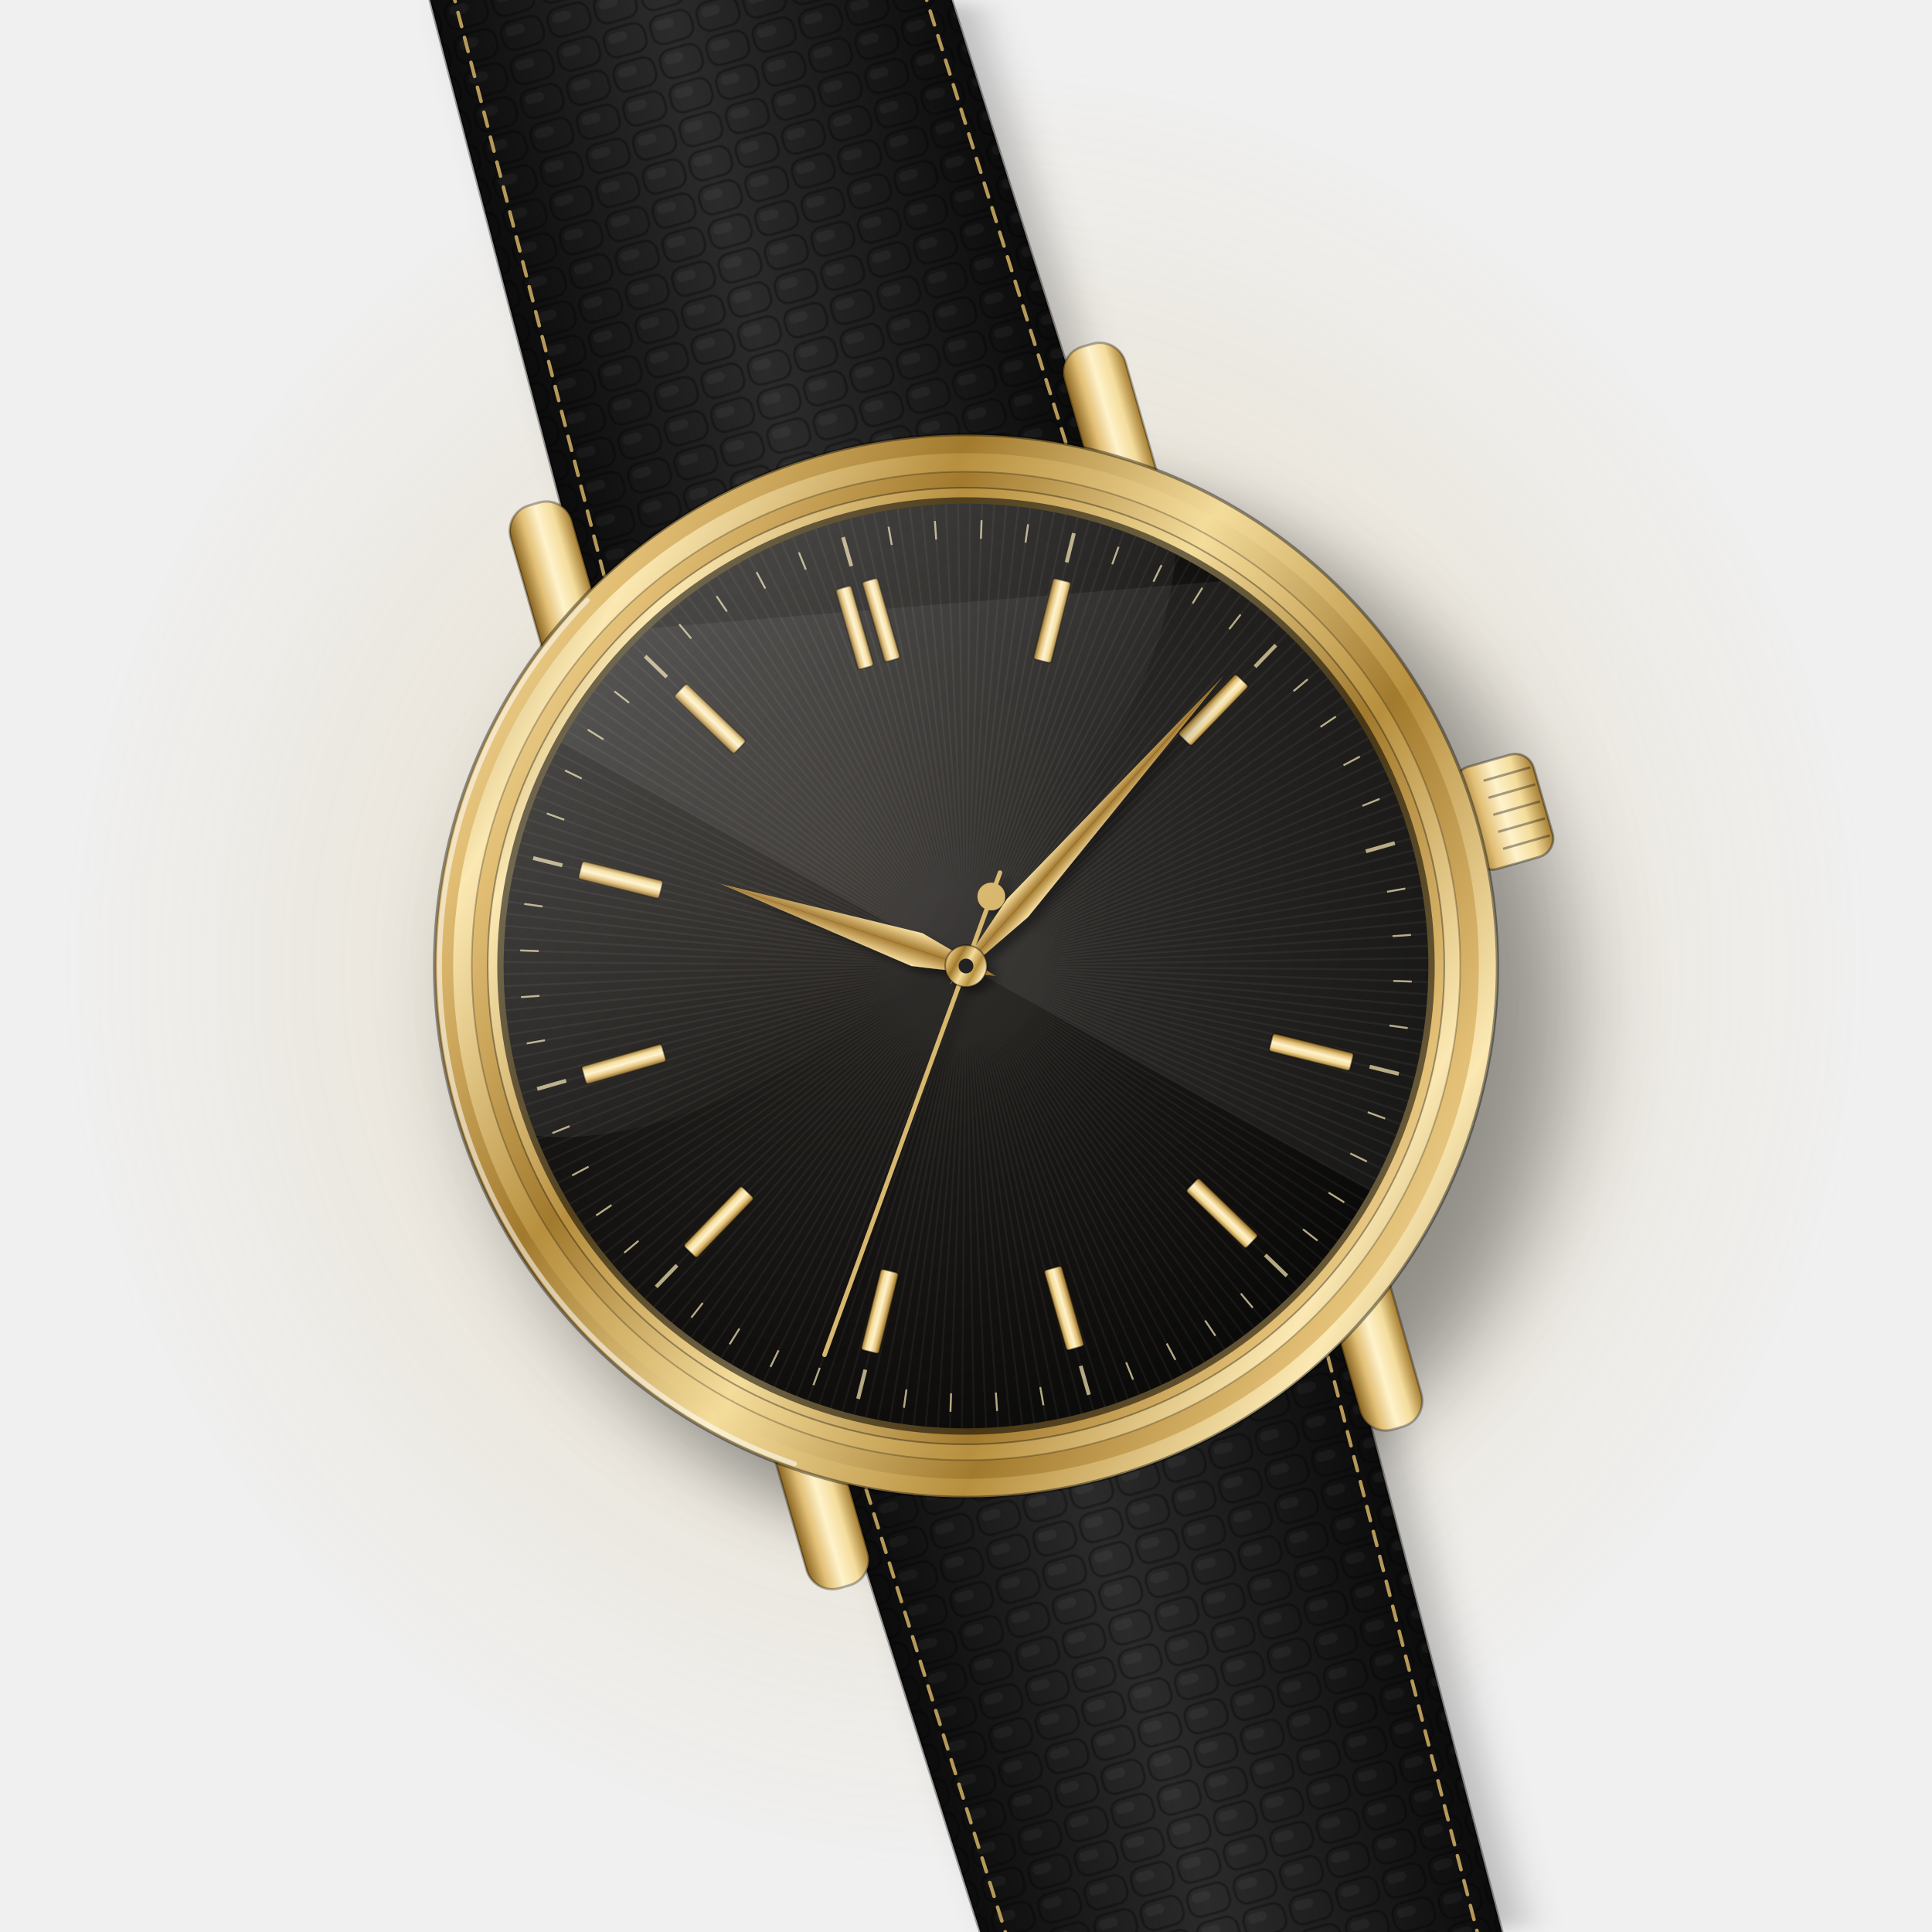
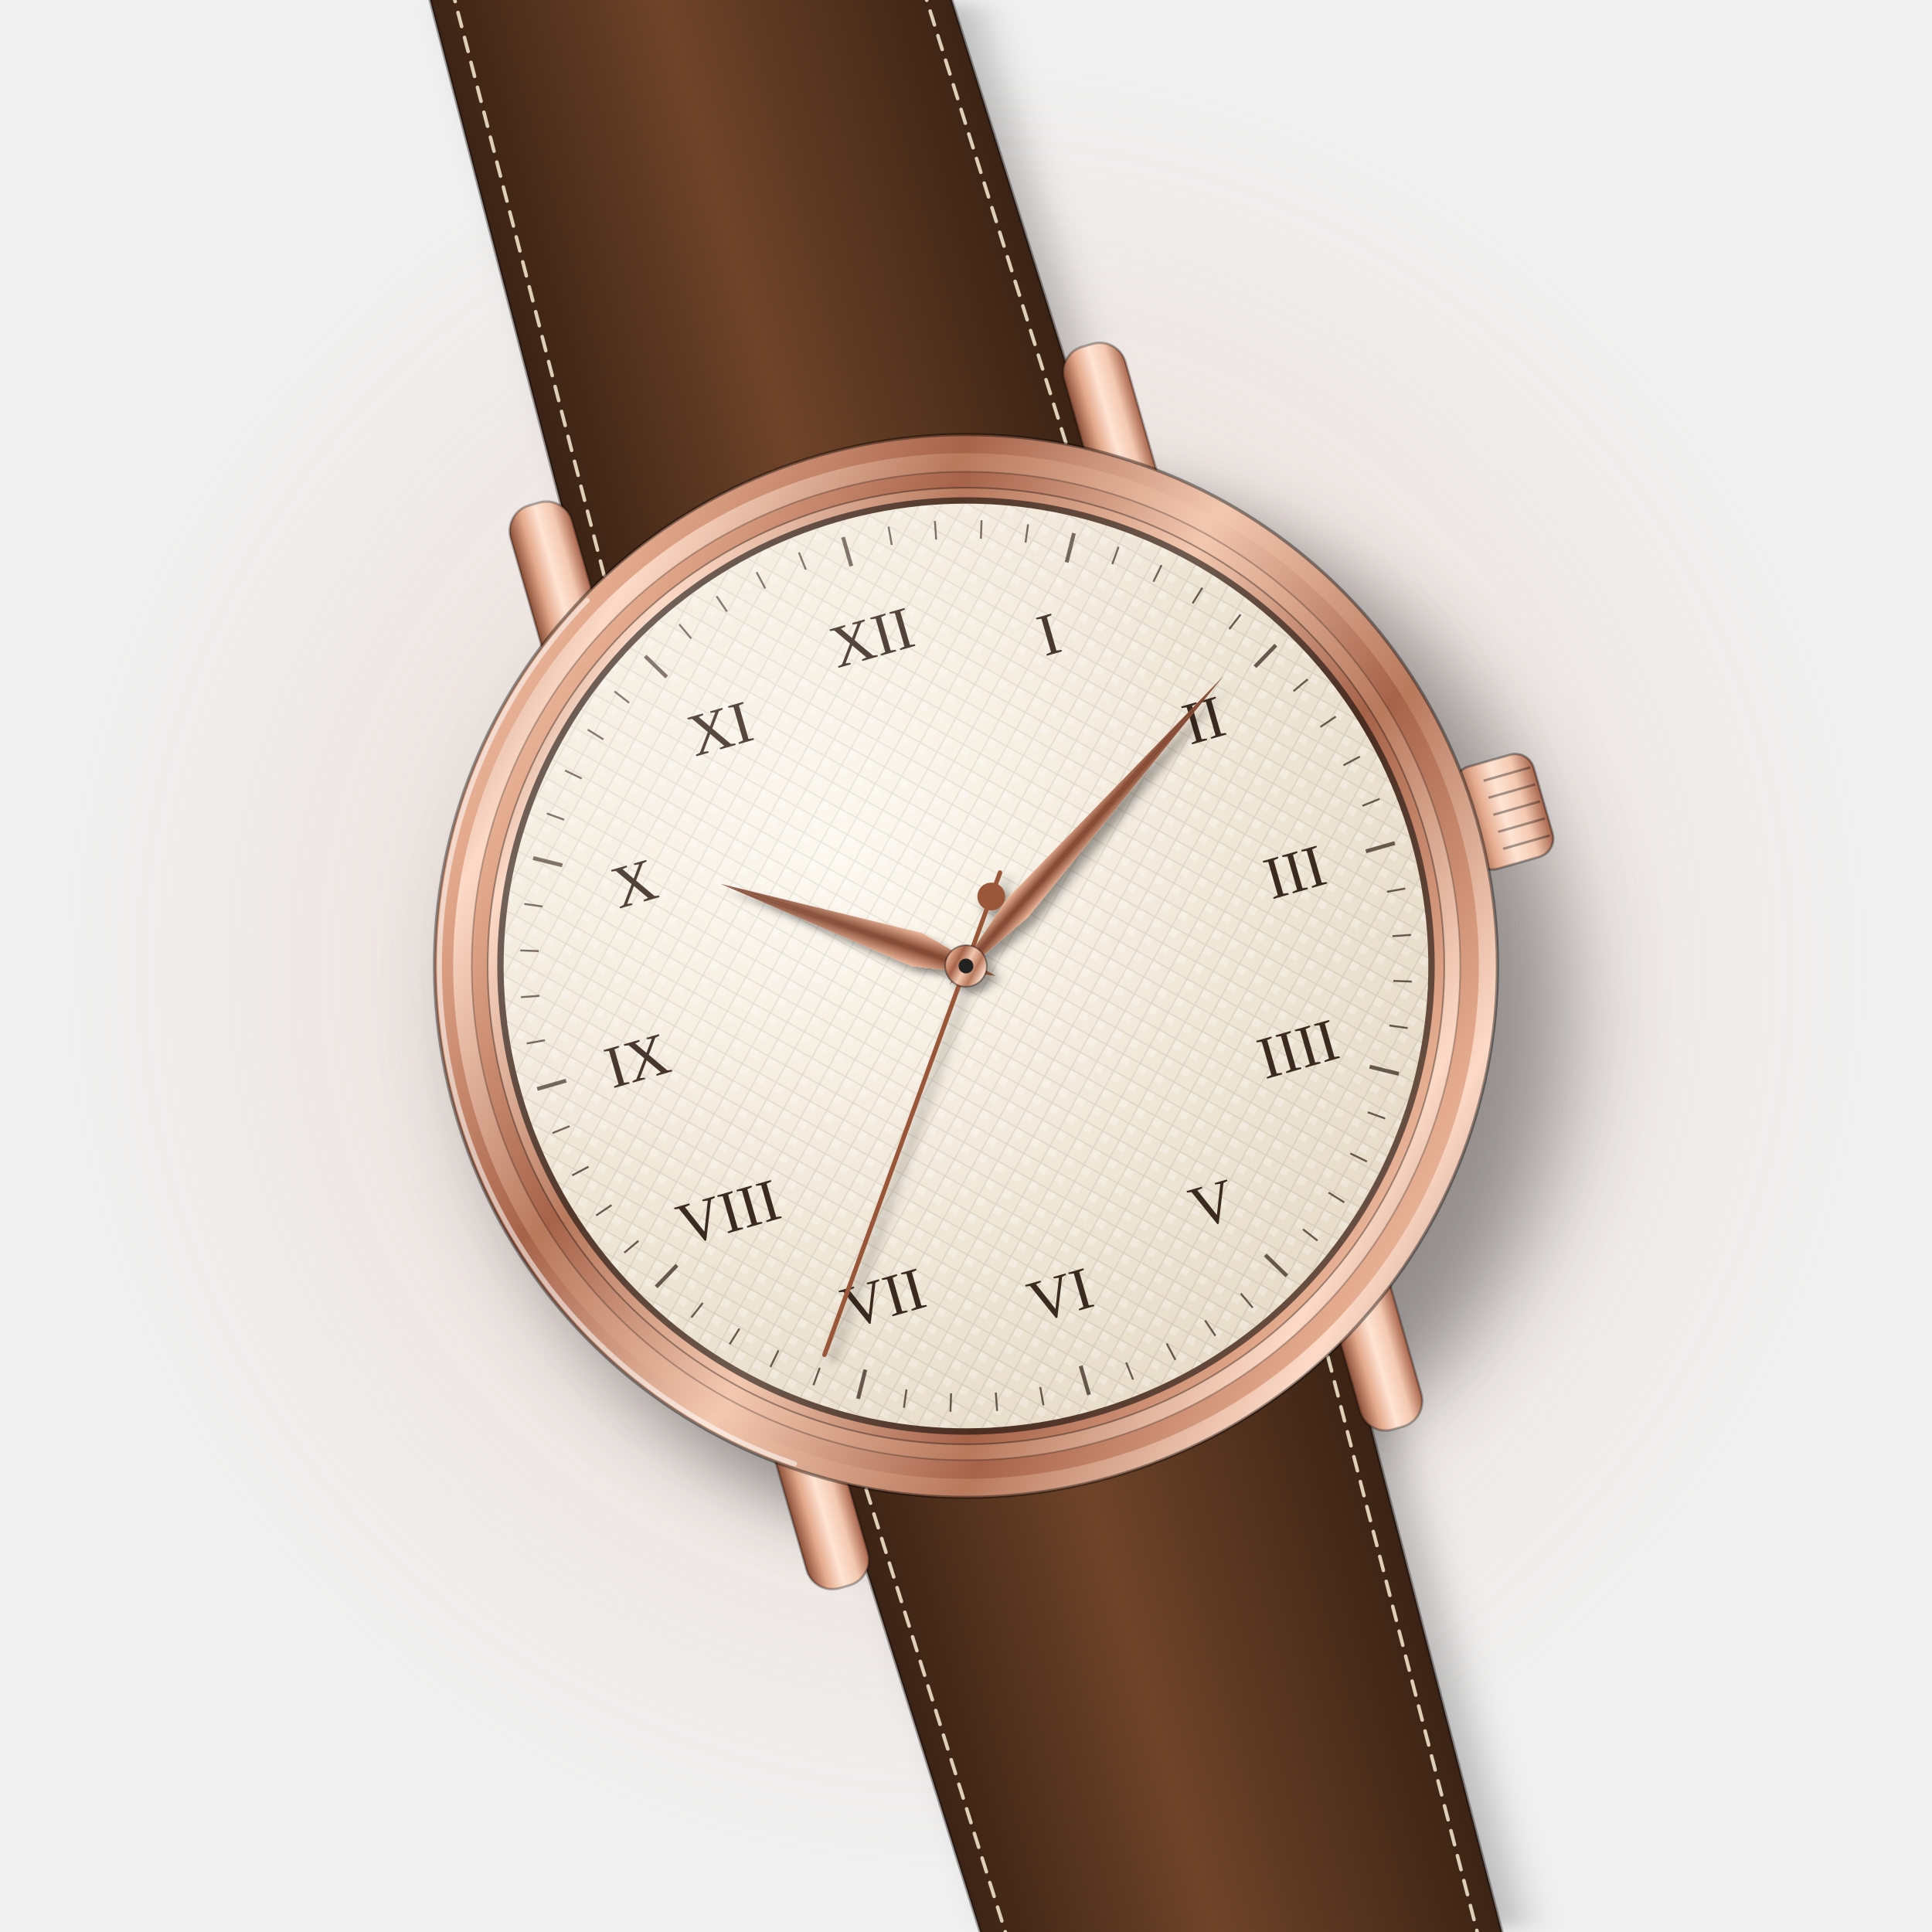
<svg xmlns="http://www.w3.org/2000/svg" viewBox="0 0 1200 1200" width="1200" height="1200" role="img">
  <defs>
    <linearGradient id="metal" x1="0" y1="0" x2="1" y2="1">
-       <stop offset="0" stop-color="#fff3cc" />
-       <stop offset="0.17" stop-color="#e2bf75" />
-       <stop offset="0.33" stop-color="#a27a2e" />
-       <stop offset="0.5" stop-color="#f4dc9b" />
-       <stop offset="0.67" stop-color="#b78f3e" />
-       <stop offset="0.83" stop-color="#fbe8b2" />
-       <stop offset="1" stop-color="#86621f" />
+       <stop offset="0" stop-color="#ffe4d4" />
+       <stop offset="0.17" stop-color="#e3a98c" />
+       <stop offset="0.33" stop-color="#a6634a" />
+       <stop offset="0.5" stop-color="#f3c8b0" />
+       <stop offset="0.67" stop-color="#b8795d" />
+       <stop offset="0.83" stop-color="#fcdac7" />
+       <stop offset="1" stop-color="#8a4e37" />
    </linearGradient>
    <linearGradient id="metalR" x1="1" y1="1" x2="0" y2="0">
-       <stop offset="0" stop-color="#fff3cc" />
-       <stop offset="0.17" stop-color="#e2bf75" />
-       <stop offset="0.33" stop-color="#a27a2e" />
-       <stop offset="0.5" stop-color="#f4dc9b" />
-       <stop offset="0.67" stop-color="#b78f3e" />
-       <stop offset="0.83" stop-color="#fbe8b2" />
-       <stop offset="1" stop-color="#86621f" />
+       <stop offset="0" stop-color="#ffe4d4" />
+       <stop offset="0.17" stop-color="#e3a98c" />
+       <stop offset="0.33" stop-color="#a6634a" />
+       <stop offset="0.5" stop-color="#f3c8b0" />
+       <stop offset="0.67" stop-color="#b8795d" />
+       <stop offset="0.83" stop-color="#fcdac7" />
+       <stop offset="1" stop-color="#8a4e37" />
    </linearGradient>
    <linearGradient id="metalV" x1="0" y1="0" x2="1" y2="0">
-       <stop offset="0" stop-color="#86621f" />
-       <stop offset="0.25" stop-color="#e2bf75" />
-       <stop offset="0.5" stop-color="#fff3cc" />
-       <stop offset="0.75" stop-color="#f4dc9b" />
-       <stop offset="1" stop-color="#a27a2e" />
+       <stop offset="0" stop-color="#8a4e37" />
+       <stop offset="0.25" stop-color="#e3a98c" />
+       <stop offset="0.5" stop-color="#ffe4d4" />
+       <stop offset="0.75" stop-color="#f3c8b0" />
+       <stop offset="1" stop-color="#a6634a" />
    </linearGradient>
    <linearGradient id="handL" x1="0" y1="0" x2="1" y2="0">
-       <stop offset="0" stop-color="#fbe3a4" />
-       <stop offset="1" stop-color="#a57b30" />
+       <stop offset="0" stop-color="#f0b89b" />
+       <stop offset="1" stop-color="#7c412b" />
    </linearGradient>
    <linearGradient id="handD" x1="0" y1="0" x2="1" y2="0">
-       <stop offset="0" stop-color="#a57b30" />
-       <stop offset="1" stop-color="#fbe3a4" />
+       <stop offset="0" stop-color="#7c412b" />
+       <stop offset="1" stop-color="#f0b89b" />
    </linearGradient>
    <radialGradient id="dial" cx="0.4" cy="0.35" r="0.8">
-       <stop offset="0" stop-color="#2a2723" />
-       <stop offset="1" stop-color="#050505" />
+       <stop offset="0" stop-color="#fdf8ef" />
+       <stop offset="1" stop-color="#e4d8c4" />
    </radialGradient>
    <radialGradient id="bezelInsert" cx="0.4" cy="0.35" r="0.8">
-       <stop offset="0" stop-color="#2a2723" />
-       <stop offset="1" stop-color="#050505" />
+       <stop offset="0" stop-color="#fdf8ef" />
+       <stop offset="1" stop-color="#e4d8c4" />
    </radialGradient>
    <linearGradient id="strap" x1="0" y1="0" x2="1" y2="0">
-       <stop offset="0" stop-color="#0b0b0b" />
-       <stop offset="0.45" stop-color="#2b2b2b" />
-       <stop offset="1" stop-color="#0b0b0b" />
+       <stop offset="0" stop-color="#3a2214" />
+       <stop offset="0.45" stop-color="#6e4429" />
+       <stop offset="1" stop-color="#3a2214" />
    </linearGradient>
    <linearGradient id="glass" x1="0" y1="0" x2="0" y2="1">
      <stop offset="0" stop-color="#fff" stop-opacity="0.42" />
      <stop offset="1" stop-color="#fff" stop-opacity="0" />
    </linearGradient>
    <pattern id="scales" width="30" height="22" patternUnits="userSpaceOnUse">
      <rect x="2" y="2" width="26" height="18" rx="7" fill="none" stroke="#000" stroke-opacity="0.3" stroke-width="1.6" />
      <rect x="5" y="5" width="12" height="6" rx="3" fill="#fff" fill-opacity="0.04" />
    </pattern>
    <pattern id="clous" width="12" height="12" patternUnits="userSpaceOnUse" patternTransform="rotate(45)">
      <rect width="12" height="12" fill="none" />
      <path d="M0,0 L12,0 M0,0 L0,12" stroke="#000" stroke-opacity="0.08" stroke-width="1.5" />
      <rect x="1" y="1" width="5" height="5" fill="#fff" fill-opacity="0.25" />
    </pattern>
    <filter id="grain" x="0" y="0" width="100%" height="100%">
      <feTurbulence type="fractalNoise" baseFrequency="0.9" numOctaves="2" stitchTiles="stitch" />
      <feColorMatrix type="saturate" values="0" />
    </filter>
    <filter id="blur" x="-50%" y="-50%" width="200%" height="200%">
      <feGaussianBlur stdDeviation="24" />
    </filter>
    <filter id="blurSm" x="-50%" y="-50%" width="200%" height="200%">
      <feGaussianBlur stdDeviation="10" />
    </filter>
    <filter id="handShadow" x="-50%" y="-50%" width="200%" height="200%">
      <feDropShadow dx="3" dy="5" stdDeviation="3" flood-color="#000" flood-opacity="0.4" />
    </filter>
    <clipPath id="dialClip">
      <circle cx="600" cy="600" r="287.1" />
    </clipPath>
    <radialGradient id="halo" cx="0.5" cy="0.5" r="0.5">
-       <stop offset="0" stop-color="#c9a961" stop-opacity="0.35" />
-       <stop offset="1" stop-color="#c9a961" stop-opacity="0" />
+       <stop offset="0" stop-color="#d9a08a" stop-opacity="0.35" />
+       <stop offset="1" stop-color="#d9a08a" stop-opacity="0" />
    </radialGradient>
  </defs>
  <circle cx="600" cy="600" r="560" fill="url(#halo)" />
  <g transform="rotate(-16 600 600)">
    <ellipse cx="626.4" cy="639.6" rx="336.6" ry="336.6" fill="#000" opacity="0.38" filter="url(#blur)" />
    <g opacity="0.22" filter="url(#blurSm)" transform="translate(14 18)">
      <path d="M435,342.6 L461.4,-700 L738.6,-700 L765,342.6 Z" />
      <path d="M435,857.4 L461.4,1900 L738.6,1900 L765,857.4 Z" />
    </g>
    <path d="M435,342.6 L461.4,-700 L738.6,-700 L765,342.6 Z" fill="url(#strap)" stroke="#000" stroke-opacity="0.35" stroke-width="2" />
    <path d="M435,857.4 L461.4,1900 L738.6,1900 L765,857.4 Z" fill="url(#strap)" stroke="#000" stroke-opacity="0.35" stroke-width="2" />
-     <path d="M435,342.6 L461.4,-700 L738.6,-700 L765,342.6 Z" fill="url(#scales)" />
-     <path d="M435,857.4 L461.4,1900 L738.6,1900 L765,857.4 Z" fill="url(#scales)" />
-     <line x1="450" y1="336.6" x2="476.25" y2="-700" stroke="#c9a961" stroke-width="2.2" stroke-dasharray="9 7" stroke-linecap="round" opacity="0.9" />
-     <line x1="750" y1="336.6" x2="723.75" y2="-700" stroke="#c9a961" stroke-width="2.2" stroke-dasharray="9 7" stroke-linecap="round" opacity="0.9" />
-     <line x1="450" y1="863.4" x2="476.25" y2="1900" stroke="#c9a961" stroke-width="2.2" stroke-dasharray="9 7" stroke-linecap="round" opacity="0.9" />
-     <line x1="750" y1="863.4" x2="723.75" y2="1900" stroke="#c9a961" stroke-width="2.2" stroke-dasharray="9 7" stroke-linecap="round" opacity="0.9" />
+     <line x1="450" y1="336.6" x2="476.25" y2="-700" stroke="#efe2c8" stroke-width="2.2" stroke-dasharray="9 7" stroke-linecap="round" opacity="0.9" />
+     <line x1="750" y1="336.6" x2="723.75" y2="-700" stroke="#efe2c8" stroke-width="2.2" stroke-dasharray="9 7" stroke-linecap="round" opacity="0.9" />
+     <line x1="450" y1="863.4" x2="476.25" y2="1900" stroke="#efe2c8" stroke-width="2.2" stroke-dasharray="9 7" stroke-linecap="round" opacity="0.9" />
+     <line x1="750" y1="863.4" x2="723.75" y2="1900" stroke="#efe2c8" stroke-width="2.2" stroke-dasharray="9 7" stroke-linecap="round" opacity="0.9" />
    <rect x="401.4" y="250.2" width="39.6" height="165" rx="16.5" fill="url(#metalV)" stroke="#000" stroke-opacity="0.3" stroke-width="1.5" />
    <rect x="401.4" y="784.8" width="39.6" height="165" rx="16.5" fill="url(#metalV)" stroke="#000" stroke-opacity="0.3" stroke-width="1.5" />
    <rect x="759" y="250.2" width="39.6" height="165" rx="16.5" fill="url(#metalV)" stroke="#000" stroke-opacity="0.3" stroke-width="1.5" />
    <rect x="759" y="784.8" width="39.6" height="165" rx="16.5" fill="url(#metalV)" stroke="#000" stroke-opacity="0.3" stroke-width="1.5" />
    <g transform="rotate(0 600 600)">
      <rect x="922" y="567" width="50.9" height="66" rx="11.88" fill="url(#metalV)" stroke="#000" stroke-opacity="0.35" stroke-width="1.5" />
      <line x1="940.73" y1="578" x2="970.9" y2="578" stroke="#000" stroke-opacity="0.35" stroke-width="1.5" />
      <line x1="940.73" y1="589" x2="970.9" y2="589" stroke="#000" stroke-opacity="0.35" stroke-width="1.5" />
      <line x1="940.73" y1="600" x2="970.9" y2="600" stroke="#000" stroke-opacity="0.35" stroke-width="1.5" />
      <line x1="940.73" y1="611" x2="970.9" y2="611" stroke="#000" stroke-opacity="0.35" stroke-width="1.5" />
      <line x1="940.73" y1="622" x2="970.9" y2="622" stroke="#000" stroke-opacity="0.35" stroke-width="1.5" />
    </g>
    <circle cx="600" cy="600" r="330" fill="url(#metal)" stroke="#000" stroke-opacity="0.4" stroke-width="2" />
    <circle cx="600" cy="600" r="318.45" fill="url(#metalR)" />
    <circle cx="600" cy="600" r="306.9" fill="url(#metal)" stroke="#000" stroke-opacity="0.25" stroke-width="1" />
    <circle cx="600" cy="600" r="297" fill="url(#metalR)" stroke="#000" stroke-opacity="0.35" stroke-width="1" />
    <circle cx="600" cy="600" r="291.06" fill="#000" fill-opacity="0.55" />
    <circle cx="600" cy="600" r="287.1" fill="url(#dial)" />
    <g clip-path="url(#dialClip)">
-       <path d="M600,600L600,312.9M600,600L607.52,313M600,600L615.03,313.29M600,600L622.53,313.79M600,600L630.01,314.47M600,600L637.47,315.36M600,600L644.91,316.43M600,600L652.32,317.71M600,600L659.69,319.17M600,600L667.02,320.83M600,600L674.31,322.68M600,600L681.54,324.72M600,600L688.72,326.95M600,600L695.84,329.37M600,600L702.89,331.97M600,600L709.87,334.75M600,600L716.77,337.72M600,600L723.6,340.87M600,600L730.34,344.19M600,600L736.99,347.69M600,600L743.55,351.36M600,600L750.01,355.21M600,600L756.37,359.22M600,600L762.62,363.39M600,600L768.75,367.73M600,600L774.78,372.23M600,600L780.68,376.88M600,600L786.46,381.69M600,600L792.11,386.64M600,600L797.63,391.75M600,600L803.01,396.99M600,600L808.25,402.37M600,600L813.36,407.89M600,600L818.31,413.54M600,600L823.12,419.32M600,600L827.77,425.22M600,600L832.27,431.25M600,600L836.61,437.38M600,600L840.78,443.63M600,600L844.79,449.99M600,600L848.64,456.45M600,600L852.31,463.01M600,600L855.81,469.66M600,600L859.13,476.4M600,600L862.28,483.23M600,600L865.25,490.13M600,600L868.03,497.11M600,600L870.63,504.16M600,600L873.05,511.28M600,600L875.28,518.46M600,600L877.32,525.69M600,600L879.17,532.98M600,600L880.83,540.31M600,600L882.29,547.68M600,600L883.57,555.09M600,600L884.64,562.53M600,600L885.53,569.99M600,600L886.21,577.47M600,600L886.71,584.97M600,600L887,592.48M600,600L887.1,600M600,600L887,607.52M600,600L886.71,615.03M600,600L886.21,622.53M600,600L885.53,630.01M600,600L884.64,637.47M600,600L883.57,644.91M600,600L882.29,652.32M600,600L880.83,659.69M600,600L879.17,667.02M600,600L877.32,674.31M600,600L875.28,681.54M600,600L873.05,688.72M600,600L870.63,695.84M600,600L868.03,702.89M600,600L865.25,709.87M600,600L862.28,716.77M600,600L859.13,723.6M600,600L855.81,730.34M600,600L852.31,736.99M600,600L848.64,743.55M600,600L844.79,750.01M600,600L840.78,756.37M600,600L836.61,762.62M600,600L832.27,768.75M600,600L827.77,774.78M600,600L823.12,780.68M600,600L818.31,786.46M600,600L813.36,792.11M600,600L808.25,797.63M600,600L803.01,803.01M600,600L797.63,808.25M600,600L792.11,813.36M600,600L786.46,818.31M600,600L780.68,823.12M600,600L774.78,827.77M600,600L768.75,832.27M600,600L762.62,836.61M600,600L756.37,840.78M600,600L750.01,844.79M600,600L743.55,848.64M600,600L736.99,852.31M600,600L730.34,855.81M600,600L723.6,859.13M600,600L716.77,862.28M600,600L709.87,865.25M600,600L702.89,868.03M600,600L695.84,870.63M600,600L688.72,873.05M600,600L681.54,875.28M600,600L674.31,877.32M600,600L667.02,879.17M600,600L659.69,880.83M600,600L652.32,882.29M600,600L644.91,883.57M600,600L637.47,884.64M600,600L630.01,885.53M600,600L622.53,886.21M600,600L615.03,886.71M600,600L607.52,887M600,600L600,887.1M600,600L592.48,887M600,600L584.97,886.71M600,600L577.47,886.21M600,600L569.99,885.53M600,600L562.53,884.64M600,600L555.09,883.57M600,600L547.68,882.29M600,600L540.31,880.83M600,600L532.98,879.17M600,600L525.69,877.32M600,600L518.46,875.28M600,600L511.28,873.05M600,600L504.16,870.63M600,600L497.11,868.03M600,600L490.13,865.25M600,600L483.23,862.28M600,600L476.4,859.13M600,600L469.66,855.81M600,600L463.01,852.31M600,600L456.45,848.64M600,600L449.99,844.79M600,600L443.63,840.78M600,600L437.38,836.61M600,600L431.25,832.27M600,600L425.22,827.77M600,600L419.32,823.12M600,600L413.54,818.31M600,600L407.89,813.36M600,600L402.37,808.25M600,600L396.99,803.01M600,600L391.75,797.63M600,600L386.64,792.11M600,600L381.69,786.46M600,600L376.88,780.68M600,600L372.23,774.78M600,600L367.73,768.75M600,600L363.39,762.62M600,600L359.22,756.37M600,600L355.21,750.01M600,600L351.36,743.55M600,600L347.69,736.99M600,600L344.19,730.34M600,600L340.87,723.6M600,600L337.72,716.77M600,600L334.75,709.87M600,600L331.97,702.89M600,600L329.37,695.84M600,600L326.95,688.72M600,600L324.72,681.54M600,600L322.68,674.31M600,600L320.83,667.02M600,600L319.17,659.69M600,600L317.71,652.32M600,600L316.43,644.91M600,600L315.36,637.47M600,600L314.47,630.01M600,600L313.79,622.53M600,600L313.29,615.03M600,600L313,607.52M600,600L312.9,600M600,600L313,592.48M600,600L313.29,584.97M600,600L313.79,577.47M600,600L314.47,569.99M600,600L315.36,562.53M600,600L316.43,555.09M600,600L317.71,547.68M600,600L319.17,540.31M600,600L320.83,532.98M600,600L322.68,525.69M600,600L324.72,518.46M600,600L326.95,511.28M600,600L329.37,504.16M600,600L331.97,497.11M600,600L334.75,490.13M600,600L337.72,483.23M600,600L340.87,476.4M600,600L344.19,469.66M600,600L347.69,463.01M600,600L351.36,456.45M600,600L355.21,449.99M600,600L359.22,443.63M600,600L363.39,437.38M600,600L367.73,431.25M600,600L372.23,425.22M600,600L376.88,419.32M600,600L381.69,413.54M600,600L386.64,407.89M600,600L391.75,402.37M600,600L396.99,396.99M600,600L402.37,391.75M600,600L407.89,386.64M600,600L413.54,381.69M600,600L419.32,376.88M600,600L425.22,372.23M600,600L431.25,367.73M600,600L437.38,363.39M600,600L443.63,359.22M600,600L449.99,355.21M600,600L456.45,351.36M600,600L463.01,347.69M600,600L469.66,344.19M600,600L476.4,340.87M600,600L483.23,337.72M600,600L490.13,334.75M600,600L497.11,331.97M600,600L504.16,329.37M600,600L511.28,326.95M600,600L518.46,324.72M600,600L525.69,322.68M600,600L532.98,320.83M600,600L540.31,319.17M600,600L547.68,317.71M600,600L555.09,316.43M600,600L562.53,315.36M600,600L569.99,314.47M600,600L577.47,313.79M600,600L584.97,313.29M600,600L592.48,313" stroke="#fff" stroke-opacity="0.05" stroke-width="1.2" />
-       <path d="M312.9,312.9 L887.1,887.1 L887.1,427.74 Z" fill="#fff" opacity="0.06" />
-     </g>
-     <line x1="600" y1="322.95" x2="600" y2="341.61" stroke="#e9d9a8" stroke-opacity="0.75" stroke-width="2.4" />
-     <line x1="628.96" y1="324.47" x2="627.76" y2="335.89" stroke="#e9d9a8" stroke-opacity="0.75" stroke-width="1.2" />
-     <line x1="657.6" y1="329" x2="655.21" y2="340.24" stroke="#e9d9a8" stroke-opacity="0.75" stroke-width="1.2" />
-     <line x1="685.61" y1="336.51" x2="682.06" y2="347.43" stroke="#e9d9a8" stroke-opacity="0.75" stroke-width="1.2" />
-     <line x1="712.69" y1="346.9" x2="708.02" y2="357.39" stroke="#e9d9a8" stroke-opacity="0.75" stroke-width="1.2" />
-     <line x1="738.53" y1="360.07" x2="729.2" y2="376.23" stroke="#e9d9a8" stroke-opacity="0.75" stroke-width="2.4" />
-     <line x1="762.85" y1="375.86" x2="756.1" y2="385.15" stroke="#e9d9a8" stroke-opacity="0.75" stroke-width="1.2" />
-     <line x1="785.38" y1="394.11" x2="777.7" y2="402.64" stroke="#e9d9a8" stroke-opacity="0.75" stroke-width="1.2" />
-     <line x1="805.89" y1="414.62" x2="797.36" y2="422.3" stroke="#e9d9a8" stroke-opacity="0.75" stroke-width="1.2" />
-     <line x1="824.14" y1="437.15" x2="814.85" y2="443.9" stroke="#e9d9a8" stroke-opacity="0.75" stroke-width="1.2" />
-     <line x1="839.93" y1="461.47" x2="823.77" y2="470.81" stroke="#e9d9a8" stroke-opacity="0.75" stroke-width="2.4" />
-     <line x1="853.1" y1="487.31" x2="842.61" y2="491.98" stroke="#e9d9a8" stroke-opacity="0.75" stroke-width="1.2" />
-     <line x1="863.49" y1="514.39" x2="852.57" y2="517.94" stroke="#e9d9a8" stroke-opacity="0.75" stroke-width="1.2" />
-     <line x1="871" y1="542.4" x2="859.76" y2="544.79" stroke="#e9d9a8" stroke-opacity="0.75" stroke-width="1.2" />
-     <line x1="875.53" y1="571.04" x2="864.11" y2="572.24" stroke="#e9d9a8" stroke-opacity="0.75" stroke-width="1.2" />
-     <line x1="877.05" y1="600" x2="858.39" y2="600" stroke="#e9d9a8" stroke-opacity="0.75" stroke-width="2.4" />
-     <line x1="875.53" y1="628.96" x2="864.11" y2="627.76" stroke="#e9d9a8" stroke-opacity="0.75" stroke-width="1.2" />
-     <line x1="871" y1="657.6" x2="859.76" y2="655.21" stroke="#e9d9a8" stroke-opacity="0.75" stroke-width="1.2" />
-     <line x1="863.49" y1="685.61" x2="852.57" y2="682.06" stroke="#e9d9a8" stroke-opacity="0.75" stroke-width="1.2" />
-     <line x1="853.1" y1="712.69" x2="842.61" y2="708.02" stroke="#e9d9a8" stroke-opacity="0.75" stroke-width="1.2" />
-     <line x1="839.93" y1="738.53" x2="823.77" y2="729.2" stroke="#e9d9a8" stroke-opacity="0.75" stroke-width="2.4" />
-     <line x1="824.14" y1="762.85" x2="814.85" y2="756.1" stroke="#e9d9a8" stroke-opacity="0.75" stroke-width="1.2" />
-     <line x1="805.89" y1="785.38" x2="797.36" y2="777.7" stroke="#e9d9a8" stroke-opacity="0.75" stroke-width="1.2" />
-     <line x1="785.38" y1="805.89" x2="777.7" y2="797.36" stroke="#e9d9a8" stroke-opacity="0.75" stroke-width="1.2" />
-     <line x1="762.85" y1="824.14" x2="756.1" y2="814.85" stroke="#e9d9a8" stroke-opacity="0.75" stroke-width="1.2" />
-     <line x1="738.53" y1="839.93" x2="729.2" y2="823.77" stroke="#e9d9a8" stroke-opacity="0.75" stroke-width="2.4" />
-     <line x1="712.69" y1="853.1" x2="708.02" y2="842.61" stroke="#e9d9a8" stroke-opacity="0.75" stroke-width="1.2" />
-     <line x1="685.61" y1="863.49" x2="682.06" y2="852.57" stroke="#e9d9a8" stroke-opacity="0.75" stroke-width="1.2" />
-     <line x1="657.6" y1="871" x2="655.21" y2="859.76" stroke="#e9d9a8" stroke-opacity="0.75" stroke-width="1.2" />
-     <line x1="628.96" y1="875.53" x2="627.76" y2="864.11" stroke="#e9d9a8" stroke-opacity="0.75" stroke-width="1.2" />
-     <line x1="600" y1="877.05" x2="600" y2="858.39" stroke="#e9d9a8" stroke-opacity="0.75" stroke-width="2.4" />
-     <line x1="571.04" y1="875.53" x2="572.24" y2="864.11" stroke="#e9d9a8" stroke-opacity="0.75" stroke-width="1.2" />
-     <line x1="542.4" y1="871" x2="544.79" y2="859.76" stroke="#e9d9a8" stroke-opacity="0.75" stroke-width="1.2" />
-     <line x1="514.39" y1="863.49" x2="517.94" y2="852.57" stroke="#e9d9a8" stroke-opacity="0.75" stroke-width="1.2" />
-     <line x1="487.31" y1="853.1" x2="491.98" y2="842.61" stroke="#e9d9a8" stroke-opacity="0.75" stroke-width="1.2" />
-     <line x1="461.47" y1="839.93" x2="470.81" y2="823.77" stroke="#e9d9a8" stroke-opacity="0.75" stroke-width="2.4" />
-     <line x1="437.15" y1="824.14" x2="443.9" y2="814.85" stroke="#e9d9a8" stroke-opacity="0.75" stroke-width="1.2" />
-     <line x1="414.62" y1="805.89" x2="422.3" y2="797.36" stroke="#e9d9a8" stroke-opacity="0.75" stroke-width="1.2" />
-     <line x1="394.11" y1="785.38" x2="402.64" y2="777.7" stroke="#e9d9a8" stroke-opacity="0.75" stroke-width="1.2" />
-     <line x1="375.86" y1="762.85" x2="385.15" y2="756.1" stroke="#e9d9a8" stroke-opacity="0.75" stroke-width="1.2" />
-     <line x1="360.07" y1="738.53" x2="376.23" y2="729.2" stroke="#e9d9a8" stroke-opacity="0.75" stroke-width="2.4" />
-     <line x1="346.9" y1="712.69" x2="357.39" y2="708.02" stroke="#e9d9a8" stroke-opacity="0.75" stroke-width="1.2" />
-     <line x1="336.51" y1="685.61" x2="347.43" y2="682.06" stroke="#e9d9a8" stroke-opacity="0.75" stroke-width="1.2" />
-     <line x1="329" y1="657.6" x2="340.24" y2="655.21" stroke="#e9d9a8" stroke-opacity="0.75" stroke-width="1.2" />
-     <line x1="324.47" y1="628.96" x2="335.89" y2="627.76" stroke="#e9d9a8" stroke-opacity="0.75" stroke-width="1.2" />
-     <line x1="322.95" y1="600" x2="341.61" y2="600" stroke="#e9d9a8" stroke-opacity="0.75" stroke-width="2.4" />
-     <line x1="324.47" y1="571.04" x2="335.89" y2="572.24" stroke="#e9d9a8" stroke-opacity="0.75" stroke-width="1.2" />
-     <line x1="329" y1="542.4" x2="340.24" y2="544.79" stroke="#e9d9a8" stroke-opacity="0.75" stroke-width="1.2" />
-     <line x1="336.51" y1="514.39" x2="347.43" y2="517.94" stroke="#e9d9a8" stroke-opacity="0.75" stroke-width="1.2" />
-     <line x1="346.9" y1="487.31" x2="357.39" y2="491.98" stroke="#e9d9a8" stroke-opacity="0.75" stroke-width="1.2" />
-     <line x1="360.07" y1="461.47" x2="376.23" y2="470.8" stroke="#e9d9a8" stroke-opacity="0.75" stroke-width="2.4" />
-     <line x1="375.86" y1="437.15" x2="385.15" y2="443.9" stroke="#e9d9a8" stroke-opacity="0.75" stroke-width="1.2" />
-     <line x1="394.11" y1="414.62" x2="402.64" y2="422.3" stroke="#e9d9a8" stroke-opacity="0.75" stroke-width="1.2" />
-     <line x1="414.62" y1="394.11" x2="422.3" y2="402.64" stroke="#e9d9a8" stroke-opacity="0.75" stroke-width="1.2" />
-     <line x1="437.15" y1="375.86" x2="443.9" y2="385.15" stroke="#e9d9a8" stroke-opacity="0.75" stroke-width="1.2" />
-     <line x1="461.47" y1="360.07" x2="470.8" y2="376.23" stroke="#e9d9a8" stroke-opacity="0.75" stroke-width="2.4" />
-     <line x1="487.31" y1="346.9" x2="491.98" y2="357.39" stroke="#e9d9a8" stroke-opacity="0.75" stroke-width="1.2" />
-     <line x1="514.39" y1="336.51" x2="517.94" y2="347.43" stroke="#e9d9a8" stroke-opacity="0.75" stroke-width="1.2" />
-     <line x1="542.4" y1="329" x2="544.79" y2="340.24" stroke="#e9d9a8" stroke-opacity="0.75" stroke-width="1.2" />
-     <line x1="571.04" y1="324.47" x2="572.24" y2="335.89" stroke="#e9d9a8" stroke-opacity="0.75" stroke-width="1.2" />
-     <g transform="rotate(0 600 600)">
-       <rect x="586.43" y="353.09" width="10.05" height="51.68" rx="1.5" fill="url(#metalV)" stroke="#000" stroke-opacity="0.45" stroke-width="1" />
-     </g>
-     <g transform="rotate(0 600 600)">
-       <rect x="603.52" y="353.09" width="10.05" height="51.68" rx="1.5" fill="url(#metalV)" stroke="#000" stroke-opacity="0.45" stroke-width="1" />
-     </g>
-     <g transform="rotate(30 600 600)">
-       <rect x="594.26" y="353.09" width="11.48" height="51.68" rx="1.5" fill="url(#metalV)" stroke="#000" stroke-opacity="0.45" stroke-width="1" />
-     </g>
-     <g transform="rotate(60 600 600)">
-       <rect x="594.26" y="353.09" width="11.48" height="51.68" rx="1.5" fill="url(#metalV)" stroke="#000" stroke-opacity="0.45" stroke-width="1" />
-     </g>
-     <g transform="rotate(120 600 600)">
-       <rect x="594.26" y="353.09" width="11.48" height="51.68" rx="1.5" fill="url(#metalV)" stroke="#000" stroke-opacity="0.45" stroke-width="1" />
-     </g>
-     <g transform="rotate(150 600 600)">
-       <rect x="594.26" y="353.09" width="11.48" height="51.68" rx="1.5" fill="url(#metalV)" stroke="#000" stroke-opacity="0.45" stroke-width="1" />
-     </g>
-     <g transform="rotate(180 600 600)">
-       <rect x="594.26" y="353.09" width="11.48" height="51.68" rx="1.5" fill="url(#metalV)" stroke="#000" stroke-opacity="0.45" stroke-width="1" />
-     </g>
-     <g transform="rotate(210 600 600)">
-       <rect x="594.26" y="353.09" width="11.48" height="51.68" rx="1.5" fill="url(#metalV)" stroke="#000" stroke-opacity="0.45" stroke-width="1" />
-     </g>
-     <g transform="rotate(240 600 600)">
-       <rect x="594.26" y="353.09" width="11.48" height="51.68" rx="1.5" fill="url(#metalV)" stroke="#000" stroke-opacity="0.45" stroke-width="1" />
-     </g>
-     <g transform="rotate(270 600 600)">
-       <rect x="594.26" y="353.09" width="11.48" height="51.68" rx="1.5" fill="url(#metalV)" stroke="#000" stroke-opacity="0.45" stroke-width="1" />
-     </g>
-     <g transform="rotate(300 600 600)">
-       <rect x="594.26" y="353.09" width="11.48" height="51.68" rx="1.5" fill="url(#metalV)" stroke="#000" stroke-opacity="0.45" stroke-width="1" />
-     </g>
-     <g transform="rotate(330 600 600)">
-       <rect x="594.26" y="353.09" width="11.48" height="51.68" rx="1.5" fill="url(#metalV)" stroke="#000" stroke-opacity="0.45" stroke-width="1" />
-     </g>
+       <rect x="312.9" y="312.9" width="574.2" height="574.2" fill="url(#clous)" />
+     </g>
+     <line x1="600" y1="322.95" x2="600" y2="341.61" stroke="#3b2a20" stroke-opacity="0.75" stroke-width="2.4" />
+     <line x1="628.96" y1="324.47" x2="627.76" y2="335.89" stroke="#3b2a20" stroke-opacity="0.75" stroke-width="1.2" />
+     <line x1="657.6" y1="329" x2="655.21" y2="340.24" stroke="#3b2a20" stroke-opacity="0.75" stroke-width="1.2" />
+     <line x1="685.61" y1="336.51" x2="682.06" y2="347.43" stroke="#3b2a20" stroke-opacity="0.75" stroke-width="1.2" />
+     <line x1="712.69" y1="346.9" x2="708.02" y2="357.39" stroke="#3b2a20" stroke-opacity="0.75" stroke-width="1.2" />
+     <line x1="738.53" y1="360.07" x2="729.2" y2="376.23" stroke="#3b2a20" stroke-opacity="0.75" stroke-width="2.4" />
+     <line x1="762.85" y1="375.86" x2="756.1" y2="385.15" stroke="#3b2a20" stroke-opacity="0.75" stroke-width="1.2" />
+     <line x1="785.38" y1="394.11" x2="777.7" y2="402.64" stroke="#3b2a20" stroke-opacity="0.75" stroke-width="1.2" />
+     <line x1="805.89" y1="414.62" x2="797.36" y2="422.3" stroke="#3b2a20" stroke-opacity="0.75" stroke-width="1.2" />
+     <line x1="824.14" y1="437.15" x2="814.85" y2="443.9" stroke="#3b2a20" stroke-opacity="0.75" stroke-width="1.2" />
+     <line x1="839.93" y1="461.47" x2="823.77" y2="470.81" stroke="#3b2a20" stroke-opacity="0.75" stroke-width="2.4" />
+     <line x1="853.1" y1="487.31" x2="842.61" y2="491.98" stroke="#3b2a20" stroke-opacity="0.75" stroke-width="1.2" />
+     <line x1="863.49" y1="514.39" x2="852.57" y2="517.94" stroke="#3b2a20" stroke-opacity="0.75" stroke-width="1.2" />
+     <line x1="871" y1="542.4" x2="859.76" y2="544.79" stroke="#3b2a20" stroke-opacity="0.75" stroke-width="1.2" />
+     <line x1="875.53" y1="571.04" x2="864.11" y2="572.24" stroke="#3b2a20" stroke-opacity="0.75" stroke-width="1.2" />
+     <line x1="877.05" y1="600" x2="858.39" y2="600" stroke="#3b2a20" stroke-opacity="0.75" stroke-width="2.4" />
+     <line x1="875.53" y1="628.96" x2="864.11" y2="627.76" stroke="#3b2a20" stroke-opacity="0.75" stroke-width="1.2" />
+     <line x1="871" y1="657.6" x2="859.76" y2="655.21" stroke="#3b2a20" stroke-opacity="0.75" stroke-width="1.2" />
+     <line x1="863.49" y1="685.61" x2="852.57" y2="682.06" stroke="#3b2a20" stroke-opacity="0.75" stroke-width="1.2" />
+     <line x1="853.1" y1="712.69" x2="842.61" y2="708.02" stroke="#3b2a20" stroke-opacity="0.75" stroke-width="1.2" />
+     <line x1="839.93" y1="738.53" x2="823.77" y2="729.2" stroke="#3b2a20" stroke-opacity="0.75" stroke-width="2.4" />
+     <line x1="824.14" y1="762.85" x2="814.85" y2="756.1" stroke="#3b2a20" stroke-opacity="0.75" stroke-width="1.2" />
+     <line x1="805.89" y1="785.38" x2="797.36" y2="777.7" stroke="#3b2a20" stroke-opacity="0.75" stroke-width="1.2" />
+     <line x1="785.38" y1="805.89" x2="777.7" y2="797.36" stroke="#3b2a20" stroke-opacity="0.75" stroke-width="1.2" />
+     <line x1="762.85" y1="824.14" x2="756.1" y2="814.85" stroke="#3b2a20" stroke-opacity="0.75" stroke-width="1.2" />
+     <line x1="738.53" y1="839.93" x2="729.2" y2="823.77" stroke="#3b2a20" stroke-opacity="0.75" stroke-width="2.4" />
+     <line x1="712.69" y1="853.1" x2="708.02" y2="842.61" stroke="#3b2a20" stroke-opacity="0.75" stroke-width="1.2" />
+     <line x1="685.61" y1="863.49" x2="682.06" y2="852.57" stroke="#3b2a20" stroke-opacity="0.75" stroke-width="1.2" />
+     <line x1="657.6" y1="871" x2="655.21" y2="859.76" stroke="#3b2a20" stroke-opacity="0.75" stroke-width="1.2" />
+     <line x1="628.96" y1="875.53" x2="627.76" y2="864.11" stroke="#3b2a20" stroke-opacity="0.75" stroke-width="1.2" />
+     <line x1="600" y1="877.05" x2="600" y2="858.39" stroke="#3b2a20" stroke-opacity="0.75" stroke-width="2.4" />
+     <line x1="571.04" y1="875.53" x2="572.24" y2="864.11" stroke="#3b2a20" stroke-opacity="0.75" stroke-width="1.2" />
+     <line x1="542.4" y1="871" x2="544.79" y2="859.76" stroke="#3b2a20" stroke-opacity="0.75" stroke-width="1.2" />
+     <line x1="514.39" y1="863.49" x2="517.94" y2="852.57" stroke="#3b2a20" stroke-opacity="0.75" stroke-width="1.2" />
+     <line x1="487.31" y1="853.1" x2="491.98" y2="842.61" stroke="#3b2a20" stroke-opacity="0.75" stroke-width="1.2" />
+     <line x1="461.47" y1="839.93" x2="470.81" y2="823.77" stroke="#3b2a20" stroke-opacity="0.75" stroke-width="2.4" />
+     <line x1="437.15" y1="824.14" x2="443.9" y2="814.85" stroke="#3b2a20" stroke-opacity="0.75" stroke-width="1.2" />
+     <line x1="414.62" y1="805.89" x2="422.3" y2="797.36" stroke="#3b2a20" stroke-opacity="0.75" stroke-width="1.2" />
+     <line x1="394.11" y1="785.38" x2="402.64" y2="777.7" stroke="#3b2a20" stroke-opacity="0.75" stroke-width="1.2" />
+     <line x1="375.86" y1="762.85" x2="385.15" y2="756.1" stroke="#3b2a20" stroke-opacity="0.75" stroke-width="1.2" />
+     <line x1="360.07" y1="738.53" x2="376.23" y2="729.2" stroke="#3b2a20" stroke-opacity="0.75" stroke-width="2.4" />
+     <line x1="346.9" y1="712.69" x2="357.39" y2="708.02" stroke="#3b2a20" stroke-opacity="0.75" stroke-width="1.2" />
+     <line x1="336.51" y1="685.61" x2="347.43" y2="682.06" stroke="#3b2a20" stroke-opacity="0.75" stroke-width="1.2" />
+     <line x1="329" y1="657.6" x2="340.24" y2="655.21" stroke="#3b2a20" stroke-opacity="0.75" stroke-width="1.2" />
+     <line x1="324.47" y1="628.96" x2="335.89" y2="627.76" stroke="#3b2a20" stroke-opacity="0.75" stroke-width="1.2" />
+     <line x1="322.95" y1="600" x2="341.61" y2="600" stroke="#3b2a20" stroke-opacity="0.75" stroke-width="2.4" />
+     <line x1="324.47" y1="571.04" x2="335.89" y2="572.24" stroke="#3b2a20" stroke-opacity="0.75" stroke-width="1.2" />
+     <line x1="329" y1="542.4" x2="340.24" y2="544.79" stroke="#3b2a20" stroke-opacity="0.75" stroke-width="1.2" />
+     <line x1="336.51" y1="514.39" x2="347.43" y2="517.94" stroke="#3b2a20" stroke-opacity="0.75" stroke-width="1.2" />
+     <line x1="346.9" y1="487.31" x2="357.39" y2="491.98" stroke="#3b2a20" stroke-opacity="0.75" stroke-width="1.2" />
+     <line x1="360.07" y1="461.47" x2="376.23" y2="470.8" stroke="#3b2a20" stroke-opacity="0.75" stroke-width="2.4" />
+     <line x1="375.86" y1="437.15" x2="385.15" y2="443.9" stroke="#3b2a20" stroke-opacity="0.75" stroke-width="1.2" />
+     <line x1="394.11" y1="414.62" x2="402.64" y2="422.3" stroke="#3b2a20" stroke-opacity="0.75" stroke-width="1.2" />
+     <line x1="414.62" y1="394.11" x2="422.3" y2="402.64" stroke="#3b2a20" stroke-opacity="0.75" stroke-width="1.2" />
+     <line x1="437.15" y1="375.86" x2="443.9" y2="385.15" stroke="#3b2a20" stroke-opacity="0.75" stroke-width="1.2" />
+     <line x1="461.47" y1="360.07" x2="470.8" y2="376.23" stroke="#3b2a20" stroke-opacity="0.75" stroke-width="2.4" />
+     <line x1="487.31" y1="346.9" x2="491.98" y2="357.39" stroke="#3b2a20" stroke-opacity="0.75" stroke-width="1.2" />
+     <line x1="514.39" y1="336.51" x2="517.94" y2="347.43" stroke="#3b2a20" stroke-opacity="0.75" stroke-width="1.2" />
+     <line x1="542.4" y1="329" x2="544.79" y2="340.24" stroke="#3b2a20" stroke-opacity="0.75" stroke-width="1.2" />
+     <line x1="571.04" y1="324.47" x2="572.24" y2="335.89" stroke="#3b2a20" stroke-opacity="0.75" stroke-width="1.2" />
+     <text x="600" y="387.55" font-family="Georgia, 'Times New Roman', serif" font-size="37.32" fill="#3b2a20" text-anchor="middle" dominant-baseline="central">XII</text>
+     <text x="706.23" y="416.01" font-family="Georgia, 'Times New Roman', serif" font-size="37.32" fill="#3b2a20" text-anchor="middle" dominant-baseline="central">I</text>
+     <text x="783.99" y="493.77" font-family="Georgia, 'Times New Roman', serif" font-size="37.32" fill="#3b2a20" text-anchor="middle" dominant-baseline="central">II</text>
+     <text x="812.45" y="600" font-family="Georgia, 'Times New Roman', serif" font-size="37.32" fill="#3b2a20" text-anchor="middle" dominant-baseline="central">III</text>
+     <text x="783.99" y="706.23" font-family="Georgia, 'Times New Roman', serif" font-size="37.32" fill="#3b2a20" text-anchor="middle" dominant-baseline="central">IIII</text>
+     <text x="706.23" y="783.99" font-family="Georgia, 'Times New Roman', serif" font-size="37.32" fill="#3b2a20" text-anchor="middle" dominant-baseline="central">V</text>
+     <text x="600" y="812.45" font-family="Georgia, 'Times New Roman', serif" font-size="37.32" fill="#3b2a20" text-anchor="middle" dominant-baseline="central">VI</text>
+     <text x="493.77" y="783.99" font-family="Georgia, 'Times New Roman', serif" font-size="37.32" fill="#3b2a20" text-anchor="middle" dominant-baseline="central">VII</text>
+     <text x="416.01" y="706.23" font-family="Georgia, 'Times New Roman', serif" font-size="37.32" fill="#3b2a20" text-anchor="middle" dominant-baseline="central">VIII</text>
+     <text x="387.55" y="600" font-family="Georgia, 'Times New Roman', serif" font-size="37.32" fill="#3b2a20" text-anchor="middle" dominant-baseline="central">IX</text>
+     <text x="416.01" y="493.77" font-family="Georgia, 'Times New Roman', serif" font-size="37.32" fill="#3b2a20" text-anchor="middle" dominant-baseline="central">X</text>
+     <text x="493.77" y="416.01" font-family="Georgia, 'Times New Roman', serif" font-size="37.32" fill="#3b2a20" text-anchor="middle" dominant-baseline="central">XI</text>
    <g filter="url(#handShadow)">
      <g transform="translate(600 600) rotate(304.5)">
        <path d="M0,19.38 L-10.77,-32.16 L0,-160.78 Z" fill="url(#handL)" />
        <path d="M0,19.38 L10.77,-32.16 L0,-160.78 Z" fill="url(#handD)" />
      </g>
      <g transform="translate(600 600) rotate(57.6)">
        <path d="M0,15.5 L-8.61,-48.23 L0,-241.16 Z" fill="url(#handL)" />
        <path d="M0,15.5 L8.61,-48.23 L0,-241.16 Z" fill="url(#handD)" />
      </g>
      <g transform="translate(600 600) rotate(216)">
-         <rect x="-1.4" y="-258.39" width="2.8" height="321.55" rx="1.4" fill="#d8b86e" />
-         <circle cx="0" cy="45.94" r="8.61" fill="#d8b86e" />
+         <rect x="-1.4" y="-258.39" width="2.8" height="321.55" rx="1.4" fill="#9a5638" />
+         <circle cx="0" cy="45.94" r="8.61" fill="#9a5638" />
      </g>
      <circle cx="600" cy="600" r="12.92" fill="url(#metal)" stroke="#000" stroke-opacity="0.4" />
      <circle cx="600" cy="600" r="4.59" fill="#222" />
    </g>
    <g clip-path="url(#dialClip)">
      <ellipse cx="528.23" cy="442.1" rx="301.46" ry="157.91" transform="rotate(-28 528.23 442.1)" fill="url(#glass)" opacity="0.55" />
    </g>
    <path d="M412.44,867.86 A327,327 0 0 1 436.5,316.81" fill="none" stroke="#fff" stroke-opacity="0.55" stroke-width="3" stroke-linecap="round" />
  </g>
</svg>
